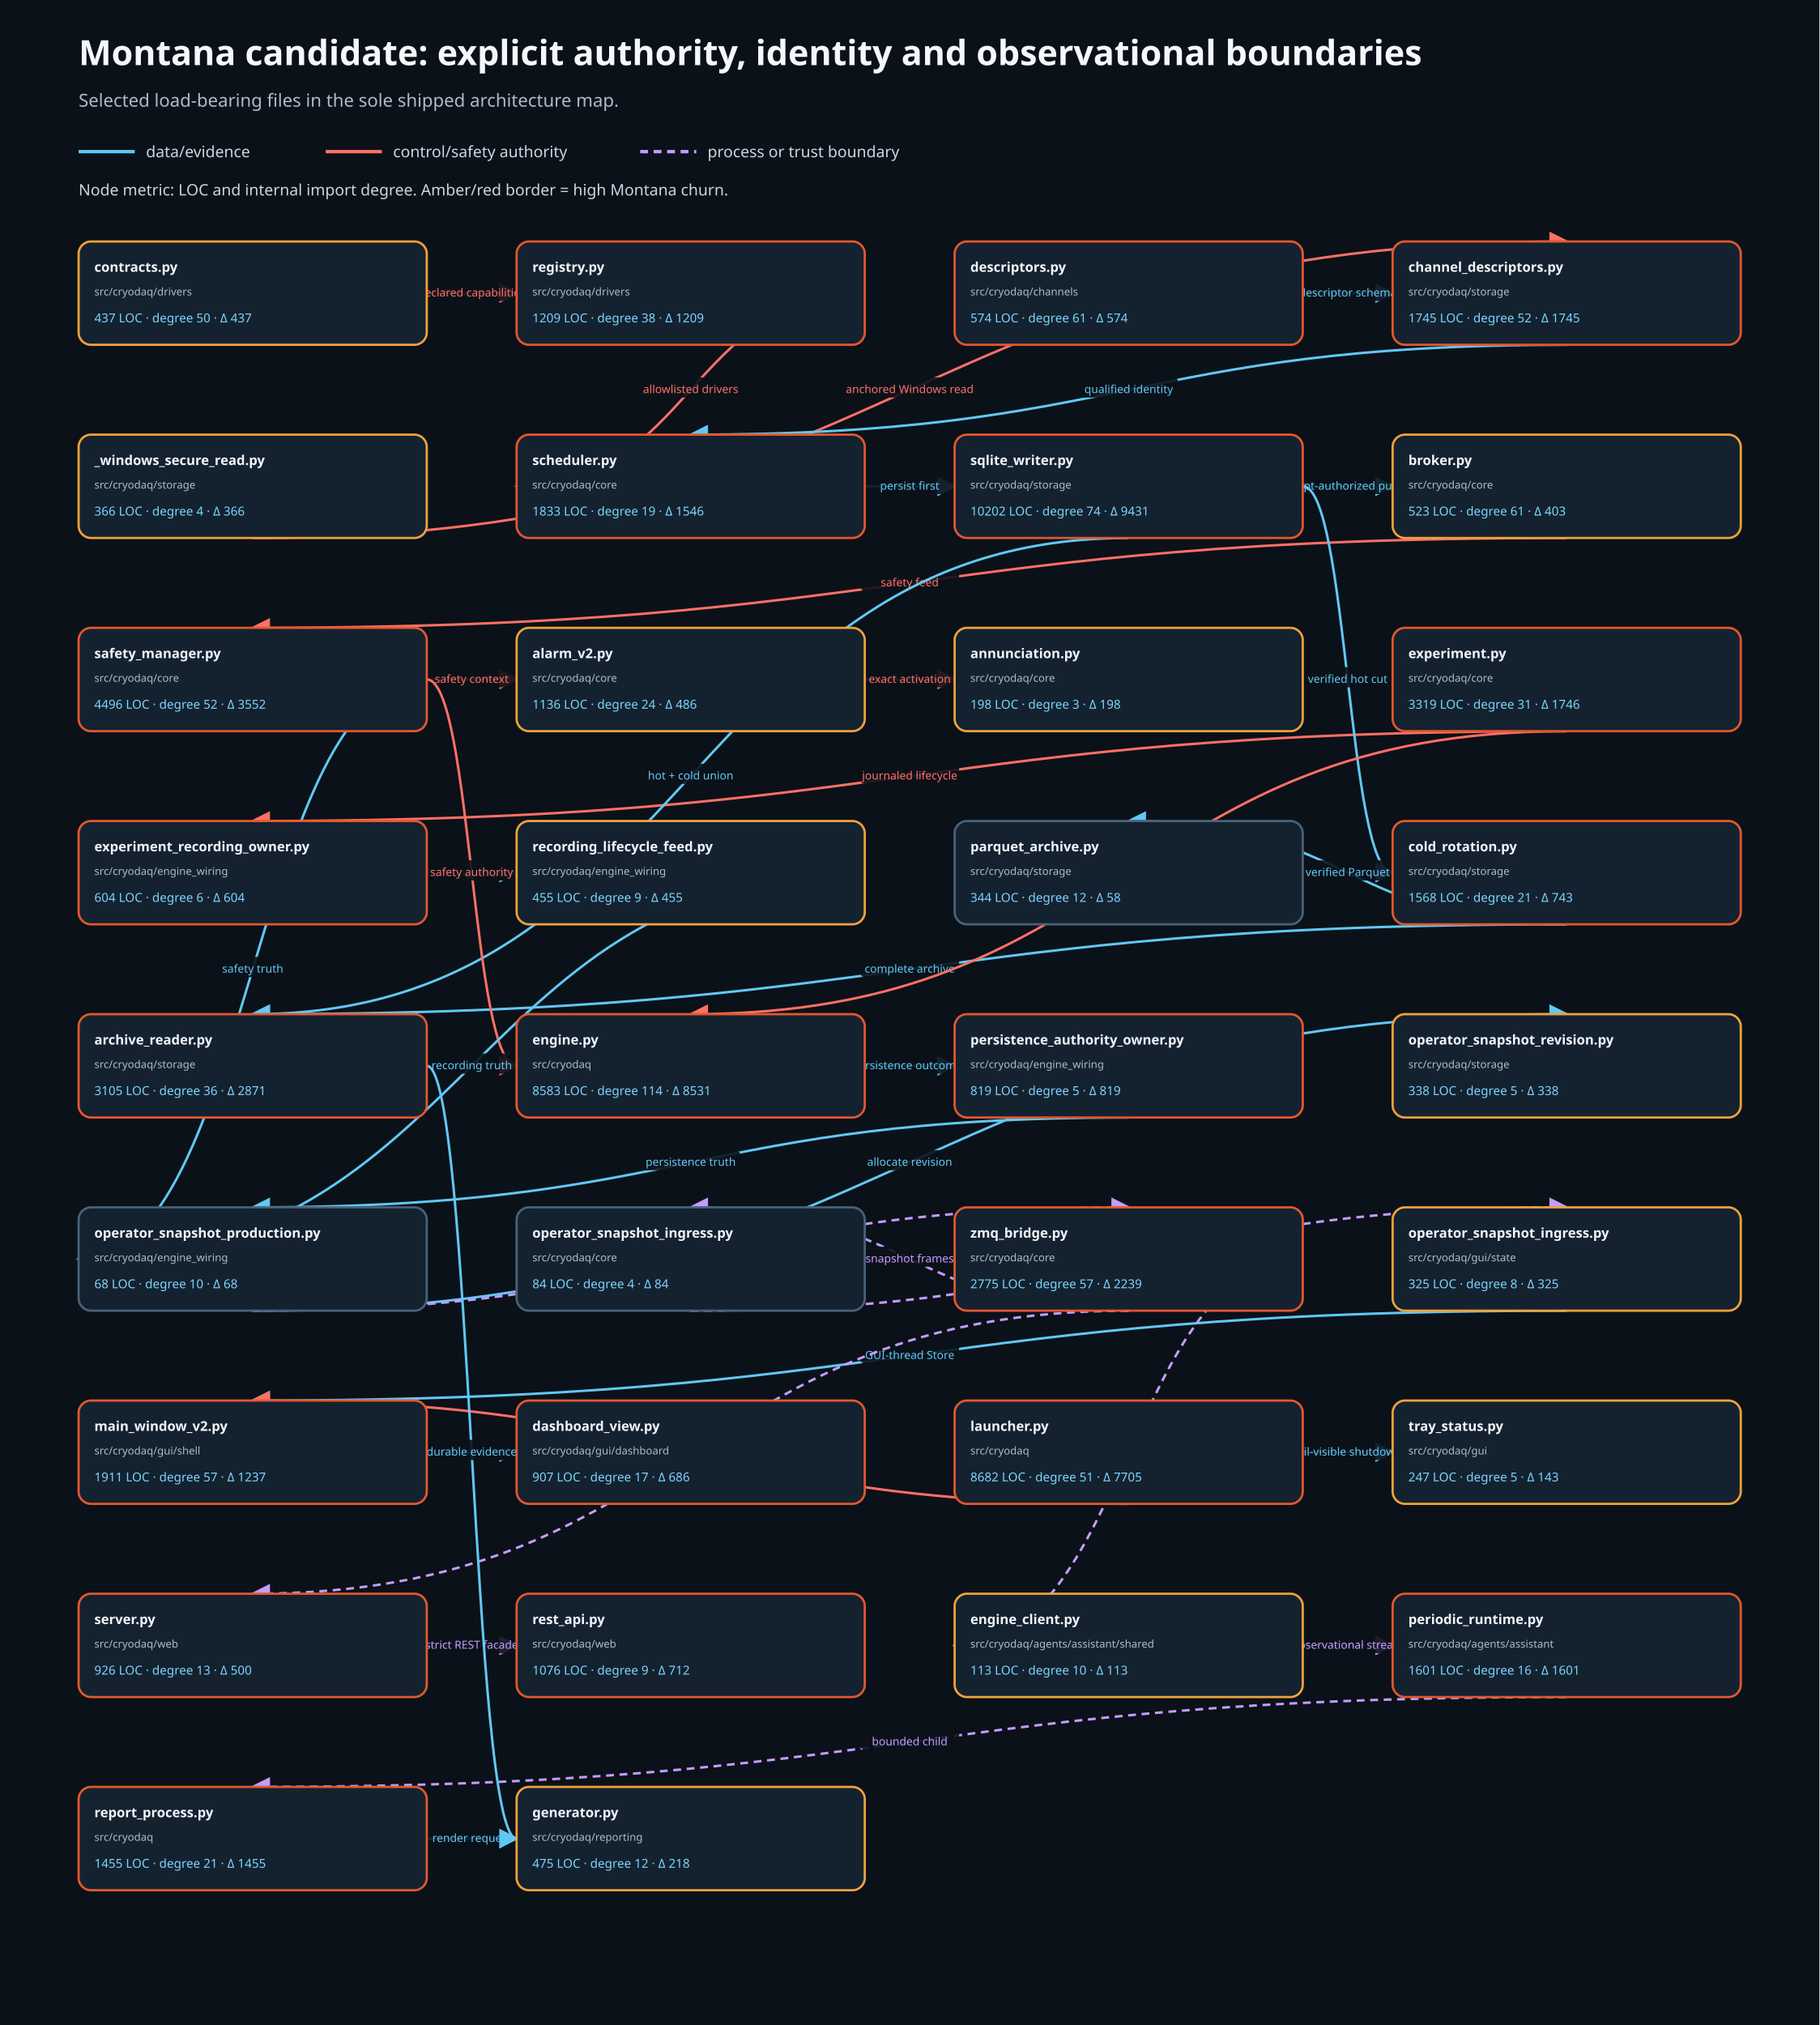
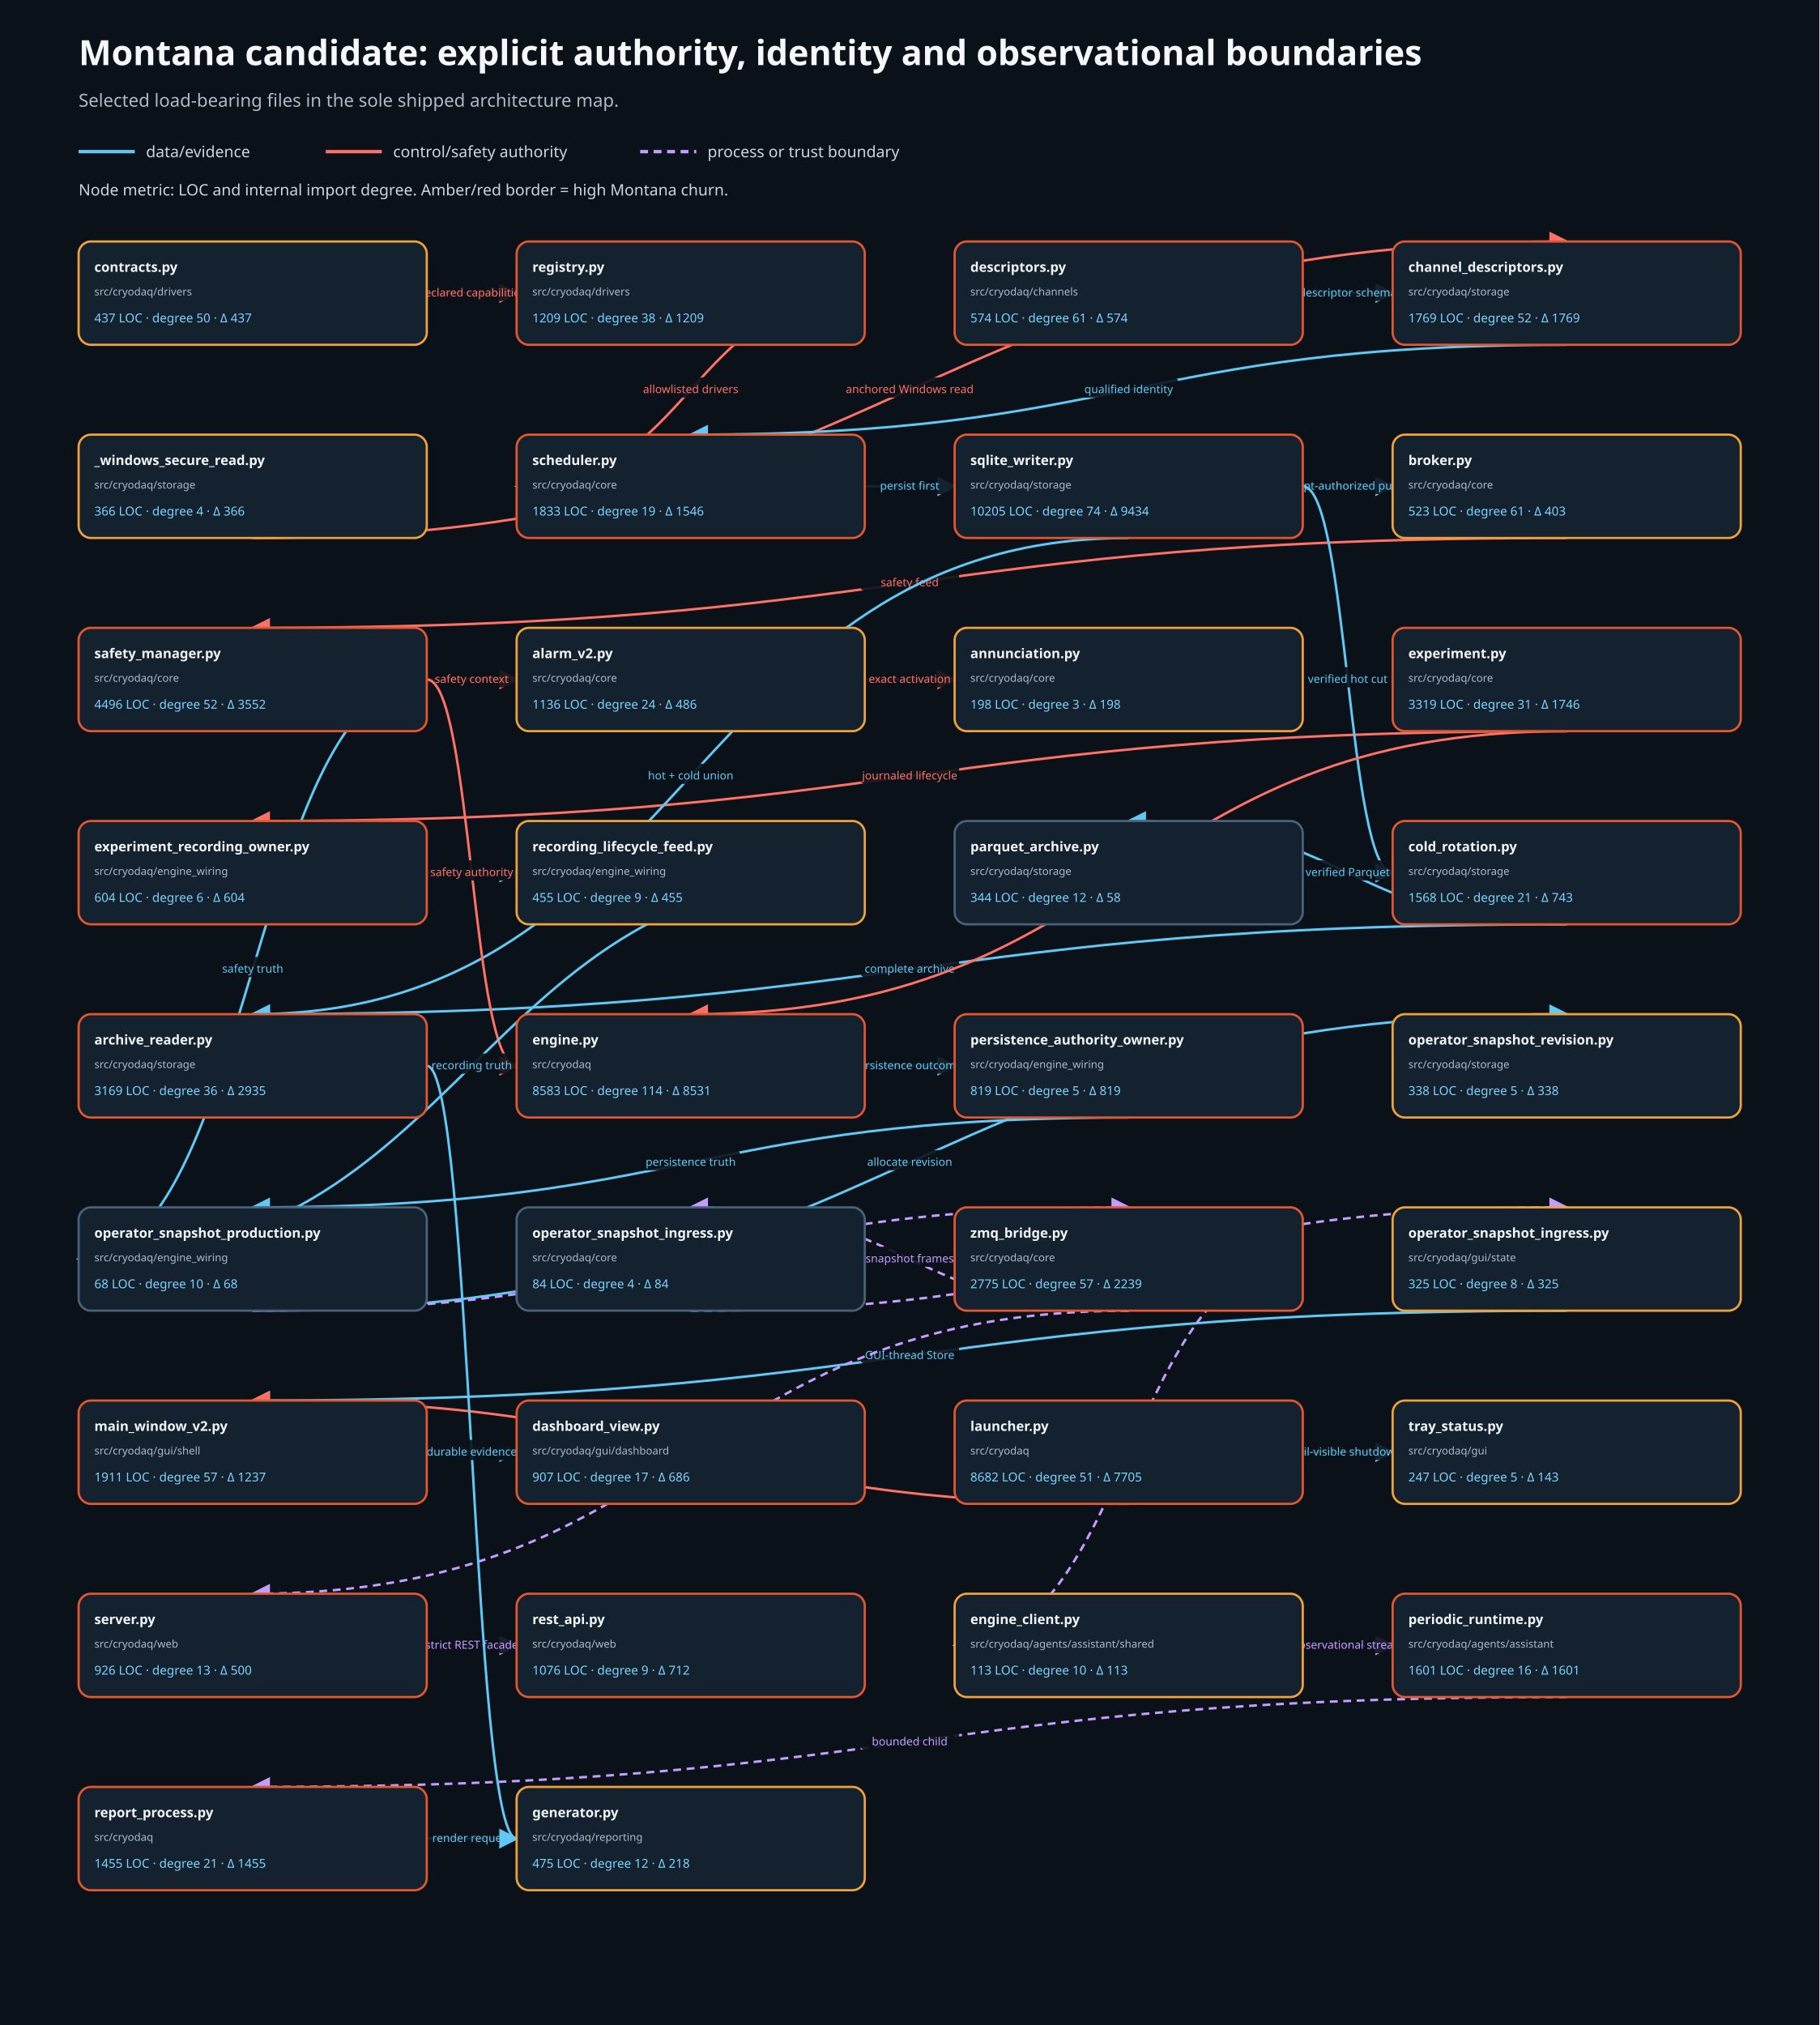
<svg xmlns="http://www.w3.org/2000/svg" role="img" aria-labelledby="title desc" viewBox="0 0 1620 1803" width="1620" height="1803">
  <defs>
    <marker id="dataArrow" markerWidth="8" markerHeight="8" refX="7" refY="4" orient="auto">
      <path d="M0,0 L8,4 L0,8 Z" fill="#61c8f4" />
    </marker>
    <marker id="controlArrow" markerWidth="8" markerHeight="8" refX="7" refY="4" orient="auto">
      <path d="M0,0 L8,4 L0,8 Z" fill="#ff7067" />
    </marker>
    <marker id="boundaryArrow" markerWidth="8" markerHeight="8" refX="7" refY="4" orient="auto">
      <path d="M0,0 L8,4 L0,8 Z" fill="#c59cff" />
    </marker>
  </defs>
  <rect width="100%" height="100%" fill="#0b1118" />
  <text x="70" y="58" fill="#f4f7fb" font-family="Segoe UI, sans-serif" font-size="31" font-weight="700">Montana candidate: explicit authority, identity and observational boundaries</text>
  <text x="70" y="95" fill="#aebaca" font-family="Segoe UI, sans-serif" font-size="16">Selected load-bearing files in the sole shipped architecture map.</text>
  <g aria-label="Legend" font-family="Segoe UI, sans-serif" font-size="14">
    <line x1="70" y1="135" x2="120" y2="135" stroke="#61c8f4" stroke-width="3" />
    <text x="130" y="140" fill="#cbd5e1">data/evidence</text>
    <line x1="290" y1="135" x2="340" y2="135" stroke="#ff7067" stroke-width="3" />
    <text x="350" y="140" fill="#cbd5e1">control/safety authority</text>
    <line x1="570" y1="135" x2="620" y2="135" stroke="#c59cff" stroke-width="3" stroke-dasharray="7 5" />
    <text x="630" y="140" fill="#cbd5e1">process or trust boundary</text>
    <text x="70" y="174" fill="#cbd5e1">Node metric: LOC and internal import degree. Amber/red border = high Montana churn.</text>
  </g>
  <g class="architecture-edges" fill="none">
    <path d="M380,261.0 C420.0,261.0 420.0,261.0 460,261.0" stroke="#ff7067" stroke-width="2.2" marker-end="url(#controlArrow)" />
    <rect x="376.0" y="250.0" width="88" height="18" rx="4" fill="#0b1118" opacity=".9" />
    <text x="420.0" y="264.0" text-anchor="middle" fill="#ff7067" font-family="Segoe UI, sans-serif" font-size="10">declared capabilities</text>
    <path d="M770,261.0 C615.0,261.0 615.0,433.0 460,433.0" stroke="#ff7067" stroke-width="2.2" marker-end="url(#controlArrow)" />
    <rect x="571.0" y="336.0" width="88" height="18" rx="4" fill="#0b1118" opacity=".9" />
    <text x="615.0" y="350.0" text-anchor="middle" fill="#ff7067" font-family="Segoe UI, sans-serif" font-size="10">allowlisted drivers</text>
    <path d="M1160,261.0 C1200.0,261.0 1200.0,261.0 1240,261.0" stroke="#61c8f4" stroke-width="2.2" marker-end="url(#dataArrow)" />
    <rect x="1156.0" y="250.0" width="88" height="18" rx="4" fill="#0b1118" opacity=".9" />
    <text x="1200.0" y="264.0" text-anchor="middle" fill="#61c8f4" font-family="Segoe UI, sans-serif" font-size="10">descriptor schema</text>
    <path d="M225.0,479 C810.0,479 810.0,215 1395.0,215" stroke="#ff7067" stroke-width="2.2" marker-end="url(#controlArrow)" />
    <rect x="766.0" y="336.0" width="88" height="18" rx="4" fill="#0b1118" opacity=".9" />
    <text x="810.0" y="350.0" text-anchor="middle" fill="#ff7067" font-family="Segoe UI, sans-serif" font-size="10">anchored Windows read</text>
    <path d="M1395.0,307 C1005.0,307 1005.0,387 615.0,387" stroke="#61c8f4" stroke-width="2.2" marker-end="url(#dataArrow)" />
    <rect x="961.0" y="336.0" width="88" height="18" rx="4" fill="#0b1118" opacity=".9" />
    <text x="1005.0" y="350.0" text-anchor="middle" fill="#61c8f4" font-family="Segoe UI, sans-serif" font-size="10">qualified identity</text>
    <path d="M770,433.0 C810.0,433.0 810.0,433.0 850,433.0" stroke="#61c8f4" stroke-width="2.2" marker-end="url(#dataArrow)" />
    <rect x="766.0" y="422.0" width="88" height="18" rx="4" fill="#0b1118" opacity=".9" />
    <text x="810.0" y="436.0" text-anchor="middle" fill="#61c8f4" font-family="Segoe UI, sans-serif" font-size="10">persist first</text>
    <path d="M1160,433.0 C1200.0,433.0 1200.0,433.0 1240,433.0" stroke="#61c8f4" stroke-width="2.2" marker-end="url(#dataArrow)" />
    <rect x="1156.0" y="422.0" width="88" height="18" rx="4" fill="#0b1118" opacity=".9" />
    <text x="1200.0" y="436.0" text-anchor="middle" fill="#61c8f4" font-family="Segoe UI, sans-serif" font-size="10">receipt-authorized publish</text>
    <path d="M1395.0,479 C810.0,479 810.0,559 225.0,559" stroke="#ff7067" stroke-width="2.2" marker-end="url(#controlArrow)" />
    <rect x="766.0" y="508.0" width="88" height="18" rx="4" fill="#0b1118" opacity=".9" />
    <text x="810.0" y="522.0" text-anchor="middle" fill="#ff7067" font-family="Segoe UI, sans-serif" font-size="10">safety feed</text>
    <path d="M380,605.0 C420.0,605.0 420.0,605.0 460,605.0" stroke="#ff7067" stroke-width="2.2" marker-end="url(#controlArrow)" />
    <rect x="376.0" y="594.0" width="88" height="18" rx="4" fill="#0b1118" opacity=".9" />
    <text x="420.0" y="608.0" text-anchor="middle" fill="#ff7067" font-family="Segoe UI, sans-serif" font-size="10">safety context</text>
    <path d="M770,605.0 C810.0,605.0 810.0,605.0 850,605.0" stroke="#ff7067" stroke-width="2.2" marker-end="url(#controlArrow)" />
    <rect x="766.0" y="594.0" width="88" height="18" rx="4" fill="#0b1118" opacity=".9" />
    <text x="810.0" y="608.0" text-anchor="middle" fill="#ff7067" font-family="Segoe UI, sans-serif" font-size="10">exact activation</text>
    <path d="M1395.0,651 C810.0,651 810.0,731 225.0,731" stroke="#ff7067" stroke-width="2.2" marker-end="url(#controlArrow)" />
    <rect x="766.0" y="680.0" width="88" height="18" rx="4" fill="#0b1118" opacity=".9" />
    <text x="810.0" y="694.0" text-anchor="middle" fill="#ff7067" font-family="Segoe UI, sans-serif" font-size="10">journaled lifecycle</text>
    <path d="M380,777.0 C420.0,777.0 420.0,777.0 460,777.0" stroke="#61c8f4" stroke-width="2.2" marker-end="url(#dataArrow)" />
    <rect x="376.0" y="766.0" width="88" height="18" rx="4" fill="#0b1118" opacity=".9" />
    <text x="420.0" y="780.0" text-anchor="middle" fill="#61c8f4" font-family="Segoe UI, sans-serif" font-size="10">recording outcome</text>
    <path d="M1160,433.0 C1200.0,433.0 1200.0,777.0 1240,777.0" stroke="#61c8f4" stroke-width="2.2" marker-end="url(#dataArrow)" />
    <rect x="1156.0" y="594.0" width="88" height="18" rx="4" fill="#0b1118" opacity=".9" />
    <text x="1200.0" y="608.0" text-anchor="middle" fill="#61c8f4" font-family="Segoe UI, sans-serif" font-size="10">verified hot cut</text>
    <path d="M1395.0,823 C1200.0,823 1200.0,731 1005.0,731" stroke="#61c8f4" stroke-width="2.2" marker-end="url(#dataArrow)" />
    <rect x="1156.0" y="766.0" width="88" height="18" rx="4" fill="#0b1118" opacity=".9" />
    <text x="1200.0" y="780.0" text-anchor="middle" fill="#61c8f4" font-family="Segoe UI, sans-serif" font-size="10">verified Parquet</text>
    <path d="M1395.0,823 C810.0,823 810.0,903 225.0,903" stroke="#61c8f4" stroke-width="2.2" marker-end="url(#dataArrow)" />
    <rect x="766.0" y="852.0" width="88" height="18" rx="4" fill="#0b1118" opacity=".9" />
    <text x="810.0" y="866.0" text-anchor="middle" fill="#61c8f4" font-family="Segoe UI, sans-serif" font-size="10">complete archive</text>
    <path d="M1005.0,479 C615.0,479 615.0,903 225.0,903" stroke="#61c8f4" stroke-width="2.2" marker-end="url(#dataArrow)" />
    <rect x="571.0" y="680.0" width="88" height="18" rx="4" fill="#0b1118" opacity=".9" />
    <text x="615.0" y="694.0" text-anchor="middle" fill="#61c8f4" font-family="Segoe UI, sans-serif" font-size="10">hot + cold union</text>
    <path d="M380,605.0 C420.0,605.0 420.0,949.0 460,949.0" stroke="#ff7067" stroke-width="2.2" marker-end="url(#controlArrow)" />
    <rect x="376.0" y="766.0" width="88" height="18" rx="4" fill="#0b1118" opacity=".9" />
    <text x="420.0" y="780.0" text-anchor="middle" fill="#ff7067" font-family="Segoe UI, sans-serif" font-size="10">safety authority</text>
    <path d="M1395.0,651 C1005.0,651 1005.0,903 615.0,903" stroke="#ff7067" stroke-width="2.2" marker-end="url(#controlArrow)" />
    <rect x="961.0" y="766.0" width="88" height="18" rx="4" fill="#0b1118" opacity=".9" />
    <text x="1005.0" y="780.0" text-anchor="middle" fill="#ff7067" font-family="Segoe UI, sans-serif" font-size="10">experiment commands</text>
    <path d="M770,949.0 C810.0,949.0 810.0,949.0 850,949.0" stroke="#61c8f4" stroke-width="2.2" marker-end="url(#dataArrow)" />
    <rect x="766.0" y="938.0" width="88" height="18" rx="4" fill="#0b1118" opacity=".9" />
    <text x="810.0" y="952.0" text-anchor="middle" fill="#61c8f4" font-family="Segoe UI, sans-serif" font-size="10">persistence outcomes</text>
    <path d="M770,777.0 C420.0,777.0 420.0,1121.0 70,1121.0" stroke="#61c8f4" stroke-width="2.2" marker-end="url(#dataArrow)" />
    <rect x="376.0" y="938.0" width="88" height="18" rx="4" fill="#0b1118" opacity=".9" />
    <text x="420.0" y="952.0" text-anchor="middle" fill="#61c8f4" font-family="Segoe UI, sans-serif" font-size="10">recording truth</text>
    <path d="M1005.0,995 C615.0,995 615.0,1075 225.0,1075" stroke="#61c8f4" stroke-width="2.2" marker-end="url(#dataArrow)" />
    <rect x="571.0" y="1024.0" width="88" height="18" rx="4" fill="#0b1118" opacity=".9" />
    <text x="615.0" y="1038.0" text-anchor="middle" fill="#61c8f4" font-family="Segoe UI, sans-serif" font-size="10">persistence truth</text>
    <path d="M380,605.0 C225.0,605.0 225.0,1121.0 70,1121.0" stroke="#61c8f4" stroke-width="2.2" marker-end="url(#dataArrow)" />
    <rect x="181.0" y="852.0" width="88" height="18" rx="4" fill="#0b1118" opacity=".9" />
    <text x="225.0" y="866.0" text-anchor="middle" fill="#61c8f4" font-family="Segoe UI, sans-serif" font-size="10">safety truth</text>
    <path d="M225.0,1167 C810.0,1167 810.0,903 1395.0,903" stroke="#61c8f4" stroke-width="2.2" marker-end="url(#dataArrow)" />
    <rect x="766.0" y="1024.0" width="88" height="18" rx="4" fill="#0b1118" opacity=".9" />
    <text x="810.0" y="1038.0" text-anchor="middle" fill="#61c8f4" font-family="Segoe UI, sans-serif" font-size="10">allocate revision</text>
    <path d="M225.0,1167 C615.0,1167 615.0,1075 1005.0,1075" stroke="#c59cff" stroke-width="2.2" marker-end="url(#boundaryArrow)" stroke-dasharray="7 5" />
    <rect x="571.0" y="1110.0" width="88" height="18" rx="4" fill="#0b1118" opacity=".9" />
    <text x="615.0" y="1124.0" text-anchor="middle" fill="#c59cff" font-family="Segoe UI, sans-serif" font-size="10">revisioned PUB</text>
    <path d="M1005.0,1167 C810.0,1167 810.0,1075 615.0,1075" stroke="#c59cff" stroke-width="2.2" marker-end="url(#boundaryArrow)" stroke-dasharray="7 5" />
    <rect x="766.0" y="1110.0" width="88" height="18" rx="4" fill="#0b1118" opacity=".9" />
    <text x="810.0" y="1124.0" text-anchor="middle" fill="#c59cff" font-family="Segoe UI, sans-serif" font-size="10">snapshot frames</text>
    <path d="M615.0,1167 C1005.0,1167 1005.0,1075 1395.0,1075" stroke="#c59cff" stroke-width="2.2" marker-end="url(#boundaryArrow)" stroke-dasharray="7 5" />
    <rect x="961.0" y="1110.0" width="88" height="18" rx="4" fill="#0b1118" opacity=".9" />
    <text x="1005.0" y="1124.0" text-anchor="middle" fill="#c59cff" font-family="Segoe UI, sans-serif" font-size="10">bounded queue</text>
    <path d="M1395.0,1167 C810.0,1167 810.0,1247 225.0,1247" stroke="#61c8f4" stroke-width="2.2" marker-end="url(#dataArrow)" />
    <rect x="766.0" y="1196.0" width="88" height="18" rx="4" fill="#0b1118" opacity=".9" />
    <text x="810.0" y="1210.0" text-anchor="middle" fill="#61c8f4" font-family="Segoe UI, sans-serif" font-size="10">GUI-thread Store</text>
    <path d="M380,1293.0 C420.0,1293.0 420.0,1293.0 460,1293.0" stroke="#61c8f4" stroke-width="2.2" marker-end="url(#dataArrow)" />
    <rect x="376.0" y="1282.0" width="88" height="18" rx="4" fill="#0b1118" opacity=".9" />
    <text x="420.0" y="1296.0" text-anchor="middle" fill="#61c8f4" font-family="Segoe UI, sans-serif" font-size="10">panoramic truth</text>
    <path d="M1005.0,1339 C615.0,1339 615.0,1247 225.0,1247" stroke="#ff7067" stroke-width="2.2" marker-end="url(#controlArrow)" />
    <rect x="571.0" y="1282.0" width="88" height="18" rx="4" fill="#0b1118" opacity=".9" />
    <text x="615.0" y="1296.0" text-anchor="middle" fill="#ff7067" font-family="Segoe UI, sans-serif" font-size="10">owns GUI lifecycle</text>
    <path d="M1160,1293.0 C1200.0,1293.0 1200.0,1293.0 1240,1293.0" stroke="#61c8f4" stroke-width="2.2" marker-end="url(#dataArrow)" />
    <rect x="1156.0" y="1282.0" width="88" height="18" rx="4" fill="#0b1118" opacity=".9" />
    <text x="1200.0" y="1296.0" text-anchor="middle" fill="#61c8f4" font-family="Segoe UI, sans-serif" font-size="10">fail-visible shutdown</text>
    <path d="M1005.0,1167 C615.0,1167 615.0,1419 225.0,1419" stroke="#c59cff" stroke-width="2.2" marker-end="url(#boundaryArrow)" stroke-dasharray="7 5" />
    <rect x="571.0" y="1282.0" width="88" height="18" rx="4" fill="#0b1118" opacity=".9" />
    <text x="615.0" y="1296.0" text-anchor="middle" fill="#c59cff" font-family="Segoe UI, sans-serif" font-size="10">monitoring transport</text>
    <path d="M380,1465.0 C420.0,1465.0 420.0,1465.0 460,1465.0" stroke="#c59cff" stroke-width="2.2" marker-end="url(#boundaryArrow)" stroke-dasharray="7 5" />
    <rect x="376.0" y="1454.0" width="88" height="18" rx="4" fill="#0b1118" opacity=".9" />
    <text x="420.0" y="1468.0" text-anchor="middle" fill="#c59cff" font-family="Segoe UI, sans-serif" font-size="10">strict REST facade</text>
    <path d="M1160,1121.0 C1005.0,1121.0 1005.0,1465.0 850,1465.0" stroke="#c59cff" stroke-width="2.2" marker-end="url(#boundaryArrow)" stroke-dasharray="7 5" />
    <rect x="961.0" y="1282.0" width="88" height="18" rx="4" fill="#0b1118" opacity=".9" />
    <text x="1005.0" y="1296.0" text-anchor="middle" fill="#c59cff" font-family="Segoe UI, sans-serif" font-size="10">allowlisted query</text>
    <path d="M1160,1465.0 C1200.0,1465.0 1200.0,1465.0 1240,1465.0" stroke="#c59cff" stroke-width="2.2" marker-end="url(#boundaryArrow)" stroke-dasharray="7 5" />
    <rect x="1156.0" y="1454.0" width="88" height="18" rx="4" fill="#0b1118" opacity=".9" />
    <text x="1200.0" y="1468.0" text-anchor="middle" fill="#c59cff" font-family="Segoe UI, sans-serif" font-size="10">observational stream</text>
    <path d="M1395.0,1511 C810.0,1511 810.0,1591 225.0,1591" stroke="#c59cff" stroke-width="2.2" marker-end="url(#boundaryArrow)" stroke-dasharray="7 5" />
    <rect x="766.0" y="1540.0" width="88" height="18" rx="4" fill="#0b1118" opacity=".9" />
    <text x="810.0" y="1554.0" text-anchor="middle" fill="#c59cff" font-family="Segoe UI, sans-serif" font-size="10">bounded child</text>
    <path d="M380,1637.0 C420.0,1637.0 420.0,1637.0 460,1637.0" stroke="#61c8f4" stroke-width="2.2" marker-end="url(#dataArrow)" />
    <rect x="376.0" y="1626.0" width="88" height="18" rx="4" fill="#0b1118" opacity=".9" />
    <text x="420.0" y="1640.0" text-anchor="middle" fill="#61c8f4" font-family="Segoe UI, sans-serif" font-size="10">render request</text>
    <path d="M380,949.0 C420.0,949.0 420.0,1637.0 460,1637.0" stroke="#61c8f4" stroke-width="2.2" marker-end="url(#dataArrow)" />
    <rect x="376.0" y="1282.0" width="88" height="18" rx="4" fill="#0b1118" opacity=".9" />
    <text x="420.0" y="1296.0" text-anchor="middle" fill="#61c8f4" font-family="Segoe UI, sans-serif" font-size="10">durable evidence</text>
  </g>
  <g class="important-files" font-family="Segoe UI, sans-serif">
    <g class="file-node" data-path="src/cryodaq/drivers/contracts.py" data-kind="blob" role="group" aria-label="src/cryodaq/drivers/contracts.py | 437 LOC | internal degree 50 | churn 437">
      <rect x="70" y="215" width="310" height="92" rx="11" fill="#142230" stroke="#f0a23a" stroke-width="2" />
      <text x="84" y="242" fill="#f1f5f9" font-size="12" font-weight="700">contracts.py</text>
      <text x="84" y="263" fill="#aebaca" font-size="9.5">src/cryodaq/drivers</text>
      <text x="84" y="287" fill="#7dd3fc" font-size="11">437 LOC · degree 50 · Δ 437</text>
    </g>
    <g class="file-node" data-path="src/cryodaq/drivers/registry.py" data-kind="blob" role="group" aria-label="src/cryodaq/drivers/registry.py | 1209 LOC | internal degree 38 | churn 1209">
      <rect x="460" y="215" width="310" height="92" rx="11" fill="#142230" stroke="#e4572e" stroke-width="2" />
      <text x="474" y="242" fill="#f1f5f9" font-size="12" font-weight="700">registry.py</text>
      <text x="474" y="263" fill="#aebaca" font-size="9.5">src/cryodaq/drivers</text>
      <text x="474" y="287" fill="#7dd3fc" font-size="11">1209 LOC · degree 38 · Δ 1209</text>
    </g>
    <g class="file-node" data-path="src/cryodaq/channels/descriptors.py" data-kind="blob" role="group" aria-label="src/cryodaq/channels/descriptors.py | 574 LOC | internal degree 61 | churn 574">
      <rect x="850" y="215" width="310" height="92" rx="11" fill="#142230" stroke="#e4572e" stroke-width="2" />
      <text x="864" y="242" fill="#f1f5f9" font-size="12" font-weight="700">descriptors.py</text>
      <text x="864" y="263" fill="#aebaca" font-size="9.5">src/cryodaq/channels</text>
      <text x="864" y="287" fill="#7dd3fc" font-size="11">574 LOC · degree 61 · Δ 574</text>
    </g>
-     <g class="file-node" data-path="src/cryodaq/storage/channel_descriptors.py" data-kind="blob" role="group" aria-label="src/cryodaq/storage/channel_descriptors.py | 1745 LOC | internal degree 52 | churn 1745">
+     <g class="file-node" data-path="src/cryodaq/storage/channel_descriptors.py" data-kind="blob" role="group" aria-label="src/cryodaq/storage/channel_descriptors.py | 1769 LOC | internal degree 52 | churn 1769">
      <rect x="1240" y="215" width="310" height="92" rx="11" fill="#142230" stroke="#e4572e" stroke-width="2" />
      <text x="1254" y="242" fill="#f1f5f9" font-size="12" font-weight="700">channel_descriptors.py</text>
      <text x="1254" y="263" fill="#aebaca" font-size="9.5">src/cryodaq/storage</text>
-       <text x="1254" y="287" fill="#7dd3fc" font-size="11">1745 LOC · degree 52 · Δ 1745</text>
+       <text x="1254" y="287" fill="#7dd3fc" font-size="11">1769 LOC · degree 52 · Δ 1769</text>
    </g>
    <g class="file-node" data-path="src/cryodaq/storage/_windows_secure_read.py" data-kind="blob" role="group" aria-label="src/cryodaq/storage/_windows_secure_read.py | 366 LOC | internal degree 4 | churn 366">
      <rect x="70" y="387" width="310" height="92" rx="11" fill="#142230" stroke="#f0a23a" stroke-width="2" />
      <text x="84" y="414" fill="#f1f5f9" font-size="12" font-weight="700">_windows_secure_read.py</text>
      <text x="84" y="435" fill="#aebaca" font-size="9.5">src/cryodaq/storage</text>
      <text x="84" y="459" fill="#7dd3fc" font-size="11">366 LOC · degree 4 · Δ 366</text>
    </g>
    <g class="file-node" data-path="src/cryodaq/core/scheduler.py" data-kind="blob" role="group" aria-label="src/cryodaq/core/scheduler.py | 1833 LOC | internal degree 19 | churn 1546">
      <rect x="460" y="387" width="310" height="92" rx="11" fill="#142230" stroke="#e4572e" stroke-width="2" />
      <text x="474" y="414" fill="#f1f5f9" font-size="12" font-weight="700">scheduler.py</text>
      <text x="474" y="435" fill="#aebaca" font-size="9.5">src/cryodaq/core</text>
      <text x="474" y="459" fill="#7dd3fc" font-size="11">1833 LOC · degree 19 · Δ 1546</text>
    </g>
-     <g class="file-node" data-path="src/cryodaq/storage/sqlite_writer.py" data-kind="blob" role="group" aria-label="src/cryodaq/storage/sqlite_writer.py | 10202 LOC | internal degree 74 | churn 9431">
+     <g class="file-node" data-path="src/cryodaq/storage/sqlite_writer.py" data-kind="blob" role="group" aria-label="src/cryodaq/storage/sqlite_writer.py | 10205 LOC | internal degree 74 | churn 9434">
      <rect x="850" y="387" width="310" height="92" rx="11" fill="#142230" stroke="#e4572e" stroke-width="2" />
      <text x="864" y="414" fill="#f1f5f9" font-size="12" font-weight="700">sqlite_writer.py</text>
      <text x="864" y="435" fill="#aebaca" font-size="9.5">src/cryodaq/storage</text>
-       <text x="864" y="459" fill="#7dd3fc" font-size="11">10202 LOC · degree 74 · Δ 9431</text>
+       <text x="864" y="459" fill="#7dd3fc" font-size="11">10205 LOC · degree 74 · Δ 9434</text>
    </g>
    <g class="file-node" data-path="src/cryodaq/core/broker.py" data-kind="blob" role="group" aria-label="src/cryodaq/core/broker.py | 523 LOC | internal degree 61 | churn 403">
      <rect x="1240" y="387" width="310" height="92" rx="11" fill="#142230" stroke="#f0a23a" stroke-width="2" />
      <text x="1254" y="414" fill="#f1f5f9" font-size="12" font-weight="700">broker.py</text>
      <text x="1254" y="435" fill="#aebaca" font-size="9.5">src/cryodaq/core</text>
      <text x="1254" y="459" fill="#7dd3fc" font-size="11">523 LOC · degree 61 · Δ 403</text>
    </g>
    <g class="file-node" data-path="src/cryodaq/core/safety_manager.py" data-kind="blob" role="group" aria-label="src/cryodaq/core/safety_manager.py | 4496 LOC | internal degree 52 | churn 3552">
      <rect x="70" y="559" width="310" height="92" rx="11" fill="#142230" stroke="#e4572e" stroke-width="2" />
      <text x="84" y="586" fill="#f1f5f9" font-size="12" font-weight="700">safety_manager.py</text>
      <text x="84" y="607" fill="#aebaca" font-size="9.5">src/cryodaq/core</text>
      <text x="84" y="631" fill="#7dd3fc" font-size="11">4496 LOC · degree 52 · Δ 3552</text>
    </g>
    <g class="file-node" data-path="src/cryodaq/core/alarm_v2.py" data-kind="blob" role="group" aria-label="src/cryodaq/core/alarm_v2.py | 1136 LOC | internal degree 24 | churn 486">
      <rect x="460" y="559" width="310" height="92" rx="11" fill="#142230" stroke="#f0a23a" stroke-width="2" />
      <text x="474" y="586" fill="#f1f5f9" font-size="12" font-weight="700">alarm_v2.py</text>
      <text x="474" y="607" fill="#aebaca" font-size="9.5">src/cryodaq/core</text>
      <text x="474" y="631" fill="#7dd3fc" font-size="11">1136 LOC · degree 24 · Δ 486</text>
    </g>
    <g class="file-node" data-path="src/cryodaq/core/annunciation.py" data-kind="blob" role="group" aria-label="src/cryodaq/core/annunciation.py | 198 LOC | internal degree 3 | churn 198">
      <rect x="850" y="559" width="310" height="92" rx="11" fill="#142230" stroke="#f0a23a" stroke-width="2" />
      <text x="864" y="586" fill="#f1f5f9" font-size="12" font-weight="700">annunciation.py</text>
      <text x="864" y="607" fill="#aebaca" font-size="9.5">src/cryodaq/core</text>
      <text x="864" y="631" fill="#7dd3fc" font-size="11">198 LOC · degree 3 · Δ 198</text>
    </g>
    <g class="file-node" data-path="src/cryodaq/core/experiment.py" data-kind="blob" role="group" aria-label="src/cryodaq/core/experiment.py | 3319 LOC | internal degree 31 | churn 1746">
      <rect x="1240" y="559" width="310" height="92" rx="11" fill="#142230" stroke="#e4572e" stroke-width="2" />
      <text x="1254" y="586" fill="#f1f5f9" font-size="12" font-weight="700">experiment.py</text>
      <text x="1254" y="607" fill="#aebaca" font-size="9.5">src/cryodaq/core</text>
      <text x="1254" y="631" fill="#7dd3fc" font-size="11">3319 LOC · degree 31 · Δ 1746</text>
    </g>
    <g class="file-node" data-path="src/cryodaq/engine_wiring/experiment_recording_owner.py" data-kind="blob" role="group" aria-label="src/cryodaq/engine_wiring/experiment_recording_owner.py | 604 LOC | internal degree 6 | churn 604">
      <rect x="70" y="731" width="310" height="92" rx="11" fill="#142230" stroke="#e4572e" stroke-width="2" />
      <text x="84" y="758" fill="#f1f5f9" font-size="12" font-weight="700">experiment_recording_owner.py</text>
      <text x="84" y="779" fill="#aebaca" font-size="9.5">src/cryodaq/engine_wiring</text>
      <text x="84" y="803" fill="#7dd3fc" font-size="11">604 LOC · degree 6 · Δ 604</text>
    </g>
    <g class="file-node" data-path="src/cryodaq/engine_wiring/recording_lifecycle_feed.py" data-kind="blob" role="group" aria-label="src/cryodaq/engine_wiring/recording_lifecycle_feed.py | 455 LOC | internal degree 9 | churn 455">
      <rect x="460" y="731" width="310" height="92" rx="11" fill="#142230" stroke="#f0a23a" stroke-width="2" />
      <text x="474" y="758" fill="#f1f5f9" font-size="12" font-weight="700">recording_lifecycle_feed.py</text>
      <text x="474" y="779" fill="#aebaca" font-size="9.5">src/cryodaq/engine_wiring</text>
      <text x="474" y="803" fill="#7dd3fc" font-size="11">455 LOC · degree 9 · Δ 455</text>
    </g>
    <g class="file-node" data-path="src/cryodaq/storage/parquet_archive.py" data-kind="blob" role="group" aria-label="src/cryodaq/storage/parquet_archive.py | 344 LOC | internal degree 12 | churn 58">
      <rect x="850" y="731" width="310" height="92" rx="11" fill="#142230" stroke="#48627a" stroke-width="2" />
      <text x="864" y="758" fill="#f1f5f9" font-size="12" font-weight="700">parquet_archive.py</text>
      <text x="864" y="779" fill="#aebaca" font-size="9.5">src/cryodaq/storage</text>
      <text x="864" y="803" fill="#7dd3fc" font-size="11">344 LOC · degree 12 · Δ 58</text>
    </g>
    <g class="file-node" data-path="src/cryodaq/storage/cold_rotation.py" data-kind="blob" role="group" aria-label="src/cryodaq/storage/cold_rotation.py | 1568 LOC | internal degree 21 | churn 743">
      <rect x="1240" y="731" width="310" height="92" rx="11" fill="#142230" stroke="#e4572e" stroke-width="2" />
      <text x="1254" y="758" fill="#f1f5f9" font-size="12" font-weight="700">cold_rotation.py</text>
      <text x="1254" y="779" fill="#aebaca" font-size="9.5">src/cryodaq/storage</text>
      <text x="1254" y="803" fill="#7dd3fc" font-size="11">1568 LOC · degree 21 · Δ 743</text>
    </g>
-     <g class="file-node" data-path="src/cryodaq/storage/archive_reader.py" data-kind="blob" role="group" aria-label="src/cryodaq/storage/archive_reader.py | 3105 LOC | internal degree 36 | churn 2871">
+     <g class="file-node" data-path="src/cryodaq/storage/archive_reader.py" data-kind="blob" role="group" aria-label="src/cryodaq/storage/archive_reader.py | 3169 LOC | internal degree 36 | churn 2935">
      <rect x="70" y="903" width="310" height="92" rx="11" fill="#142230" stroke="#e4572e" stroke-width="2" />
      <text x="84" y="930" fill="#f1f5f9" font-size="12" font-weight="700">archive_reader.py</text>
      <text x="84" y="951" fill="#aebaca" font-size="9.5">src/cryodaq/storage</text>
-       <text x="84" y="975" fill="#7dd3fc" font-size="11">3105 LOC · degree 36 · Δ 2871</text>
+       <text x="84" y="975" fill="#7dd3fc" font-size="11">3169 LOC · degree 36 · Δ 2935</text>
    </g>
    <g class="file-node" data-path="src/cryodaq/engine.py" data-kind="blob" role="group" aria-label="src/cryodaq/engine.py | 8583 LOC | internal degree 114 | churn 8531">
      <rect x="460" y="903" width="310" height="92" rx="11" fill="#142230" stroke="#e4572e" stroke-width="2" />
      <text x="474" y="930" fill="#f1f5f9" font-size="12" font-weight="700">engine.py</text>
      <text x="474" y="951" fill="#aebaca" font-size="9.5">src/cryodaq</text>
      <text x="474" y="975" fill="#7dd3fc" font-size="11">8583 LOC · degree 114 · Δ 8531</text>
    </g>
    <g class="file-node" data-path="src/cryodaq/engine_wiring/persistence_authority_owner.py" data-kind="blob" role="group" aria-label="src/cryodaq/engine_wiring/persistence_authority_owner.py | 819 LOC | internal degree 5 | churn 819">
      <rect x="850" y="903" width="310" height="92" rx="11" fill="#142230" stroke="#e4572e" stroke-width="2" />
      <text x="864" y="930" fill="#f1f5f9" font-size="12" font-weight="700">persistence_authority_owner.py</text>
      <text x="864" y="951" fill="#aebaca" font-size="9.5">src/cryodaq/engine_wiring</text>
      <text x="864" y="975" fill="#7dd3fc" font-size="11">819 LOC · degree 5 · Δ 819</text>
    </g>
    <g class="file-node" data-path="src/cryodaq/storage/operator_snapshot_revision.py" data-kind="blob" role="group" aria-label="src/cryodaq/storage/operator_snapshot_revision.py | 338 LOC | internal degree 5 | churn 338">
      <rect x="1240" y="903" width="310" height="92" rx="11" fill="#142230" stroke="#f0a23a" stroke-width="2" />
      <text x="1254" y="930" fill="#f1f5f9" font-size="12" font-weight="700">operator_snapshot_revision.py</text>
      <text x="1254" y="951" fill="#aebaca" font-size="9.5">src/cryodaq/storage</text>
      <text x="1254" y="975" fill="#7dd3fc" font-size="11">338 LOC · degree 5 · Δ 338</text>
    </g>
    <g class="file-node" data-path="src/cryodaq/engine_wiring/operator_snapshot_production.py" data-kind="blob" role="group" aria-label="src/cryodaq/engine_wiring/operator_snapshot_production.py | 68 LOC | internal degree 10 | churn 68">
      <rect x="70" y="1075" width="310" height="92" rx="11" fill="#142230" stroke="#48627a" stroke-width="2" />
      <text x="84" y="1102" fill="#f1f5f9" font-size="12" font-weight="700">operator_snapshot_production.py</text>
      <text x="84" y="1123" fill="#aebaca" font-size="9.5">src/cryodaq/engine_wiring</text>
      <text x="84" y="1147" fill="#7dd3fc" font-size="11">68 LOC · degree 10 · Δ 68</text>
    </g>
    <g class="file-node" data-path="src/cryodaq/core/operator_snapshot_ingress.py" data-kind="blob" role="group" aria-label="src/cryodaq/core/operator_snapshot_ingress.py | 84 LOC | internal degree 4 | churn 84">
      <rect x="460" y="1075" width="310" height="92" rx="11" fill="#142230" stroke="#48627a" stroke-width="2" />
      <text x="474" y="1102" fill="#f1f5f9" font-size="12" font-weight="700">operator_snapshot_ingress.py</text>
      <text x="474" y="1123" fill="#aebaca" font-size="9.5">src/cryodaq/core</text>
      <text x="474" y="1147" fill="#7dd3fc" font-size="11">84 LOC · degree 4 · Δ 84</text>
    </g>
    <g class="file-node" data-path="src/cryodaq/core/zmq_bridge.py" data-kind="blob" role="group" aria-label="src/cryodaq/core/zmq_bridge.py | 2775 LOC | internal degree 57 | churn 2239">
      <rect x="850" y="1075" width="310" height="92" rx="11" fill="#142230" stroke="#e4572e" stroke-width="2" />
      <text x="864" y="1102" fill="#f1f5f9" font-size="12" font-weight="700">zmq_bridge.py</text>
      <text x="864" y="1123" fill="#aebaca" font-size="9.5">src/cryodaq/core</text>
      <text x="864" y="1147" fill="#7dd3fc" font-size="11">2775 LOC · degree 57 · Δ 2239</text>
    </g>
    <g class="file-node" data-path="src/cryodaq/gui/state/operator_snapshot_ingress.py" data-kind="blob" role="group" aria-label="src/cryodaq/gui/state/operator_snapshot_ingress.py | 325 LOC | internal degree 8 | churn 325">
      <rect x="1240" y="1075" width="310" height="92" rx="11" fill="#142230" stroke="#f0a23a" stroke-width="2" />
      <text x="1254" y="1102" fill="#f1f5f9" font-size="12" font-weight="700">operator_snapshot_ingress.py</text>
      <text x="1254" y="1123" fill="#aebaca" font-size="9.5">src/cryodaq/gui/state</text>
      <text x="1254" y="1147" fill="#7dd3fc" font-size="11">325 LOC · degree 8 · Δ 325</text>
    </g>
    <g class="file-node" data-path="src/cryodaq/gui/shell/main_window_v2.py" data-kind="blob" role="group" aria-label="src/cryodaq/gui/shell/main_window_v2.py | 1911 LOC | internal degree 57 | churn 1237">
      <rect x="70" y="1247" width="310" height="92" rx="11" fill="#142230" stroke="#e4572e" stroke-width="2" />
      <text x="84" y="1274" fill="#f1f5f9" font-size="12" font-weight="700">main_window_v2.py</text>
      <text x="84" y="1295" fill="#aebaca" font-size="9.5">src/cryodaq/gui/shell</text>
      <text x="84" y="1319" fill="#7dd3fc" font-size="11">1911 LOC · degree 57 · Δ 1237</text>
    </g>
    <g class="file-node" data-path="src/cryodaq/gui/dashboard/dashboard_view.py" data-kind="blob" role="group" aria-label="src/cryodaq/gui/dashboard/dashboard_view.py | 907 LOC | internal degree 17 | churn 686">
      <rect x="460" y="1247" width="310" height="92" rx="11" fill="#142230" stroke="#e4572e" stroke-width="2" />
      <text x="474" y="1274" fill="#f1f5f9" font-size="12" font-weight="700">dashboard_view.py</text>
      <text x="474" y="1295" fill="#aebaca" font-size="9.5">src/cryodaq/gui/dashboard</text>
      <text x="474" y="1319" fill="#7dd3fc" font-size="11">907 LOC · degree 17 · Δ 686</text>
    </g>
    <g class="file-node" data-path="src/cryodaq/launcher.py" data-kind="blob" role="group" aria-label="src/cryodaq/launcher.py | 8682 LOC | internal degree 51 | churn 7705">
      <rect x="850" y="1247" width="310" height="92" rx="11" fill="#142230" stroke="#e4572e" stroke-width="2" />
      <text x="864" y="1274" fill="#f1f5f9" font-size="12" font-weight="700">launcher.py</text>
      <text x="864" y="1295" fill="#aebaca" font-size="9.5">src/cryodaq</text>
      <text x="864" y="1319" fill="#7dd3fc" font-size="11">8682 LOC · degree 51 · Δ 7705</text>
    </g>
    <g class="file-node" data-path="src/cryodaq/gui/tray_status.py" data-kind="blob" role="group" aria-label="src/cryodaq/gui/tray_status.py | 247 LOC | internal degree 5 | churn 143">
      <rect x="1240" y="1247" width="310" height="92" rx="11" fill="#142230" stroke="#f0a23a" stroke-width="2" />
      <text x="1254" y="1274" fill="#f1f5f9" font-size="12" font-weight="700">tray_status.py</text>
      <text x="1254" y="1295" fill="#aebaca" font-size="9.5">src/cryodaq/gui</text>
      <text x="1254" y="1319" fill="#7dd3fc" font-size="11">247 LOC · degree 5 · Δ 143</text>
    </g>
    <g class="file-node" data-path="src/cryodaq/web/server.py" data-kind="blob" role="group" aria-label="src/cryodaq/web/server.py | 926 LOC | internal degree 13 | churn 500">
      <rect x="70" y="1419" width="310" height="92" rx="11" fill="#142230" stroke="#e4572e" stroke-width="2" />
      <text x="84" y="1446" fill="#f1f5f9" font-size="12" font-weight="700">server.py</text>
      <text x="84" y="1467" fill="#aebaca" font-size="9.5">src/cryodaq/web</text>
      <text x="84" y="1491" fill="#7dd3fc" font-size="11">926 LOC · degree 13 · Δ 500</text>
    </g>
    <g class="file-node" data-path="src/cryodaq/web/rest_api.py" data-kind="blob" role="group" aria-label="src/cryodaq/web/rest_api.py | 1076 LOC | internal degree 9 | churn 712">
      <rect x="460" y="1419" width="310" height="92" rx="11" fill="#142230" stroke="#e4572e" stroke-width="2" />
      <text x="474" y="1446" fill="#f1f5f9" font-size="12" font-weight="700">rest_api.py</text>
      <text x="474" y="1467" fill="#aebaca" font-size="9.5">src/cryodaq/web</text>
      <text x="474" y="1491" fill="#7dd3fc" font-size="11">1076 LOC · degree 9 · Δ 712</text>
    </g>
    <g class="file-node" data-path="src/cryodaq/agents/assistant/shared/engine_client.py" data-kind="blob" role="group" aria-label="src/cryodaq/agents/assistant/shared/engine_client.py | 113 LOC | internal degree 10 | churn 113">
      <rect x="850" y="1419" width="310" height="92" rx="11" fill="#142230" stroke="#f0a23a" stroke-width="2" />
      <text x="864" y="1446" fill="#f1f5f9" font-size="12" font-weight="700">engine_client.py</text>
      <text x="864" y="1467" fill="#aebaca" font-size="9.5">src/cryodaq/agents/assistant/shared</text>
      <text x="864" y="1491" fill="#7dd3fc" font-size="11">113 LOC · degree 10 · Δ 113</text>
    </g>
    <g class="file-node" data-path="src/cryodaq/agents/assistant/periodic_runtime.py" data-kind="blob" role="group" aria-label="src/cryodaq/agents/assistant/periodic_runtime.py | 1601 LOC | internal degree 16 | churn 1601">
      <rect x="1240" y="1419" width="310" height="92" rx="11" fill="#142230" stroke="#e4572e" stroke-width="2" />
      <text x="1254" y="1446" fill="#f1f5f9" font-size="12" font-weight="700">periodic_runtime.py</text>
      <text x="1254" y="1467" fill="#aebaca" font-size="9.5">src/cryodaq/agents/assistant</text>
      <text x="1254" y="1491" fill="#7dd3fc" font-size="11">1601 LOC · degree 16 · Δ 1601</text>
    </g>
    <g class="file-node" data-path="src/cryodaq/report_process.py" data-kind="blob" role="group" aria-label="src/cryodaq/report_process.py | 1455 LOC | internal degree 21 | churn 1455">
      <rect x="70" y="1591" width="310" height="92" rx="11" fill="#142230" stroke="#e4572e" stroke-width="2" />
      <text x="84" y="1618" fill="#f1f5f9" font-size="12" font-weight="700">report_process.py</text>
      <text x="84" y="1639" fill="#aebaca" font-size="9.5">src/cryodaq</text>
      <text x="84" y="1663" fill="#7dd3fc" font-size="11">1455 LOC · degree 21 · Δ 1455</text>
    </g>
    <g class="file-node" data-path="src/cryodaq/reporting/generator.py" data-kind="blob" role="group" aria-label="src/cryodaq/reporting/generator.py | 475 LOC | internal degree 12 | churn 218">
      <rect x="460" y="1591" width="310" height="92" rx="11" fill="#142230" stroke="#f0a23a" stroke-width="2" />
      <text x="474" y="1618" fill="#f1f5f9" font-size="12" font-weight="700">generator.py</text>
      <text x="474" y="1639" fill="#aebaca" font-size="9.5">src/cryodaq/reporting</text>
      <text x="474" y="1663" fill="#7dd3fc" font-size="11">475 LOC · degree 12 · Δ 218</text>
    </g>
  </g>
</svg>
